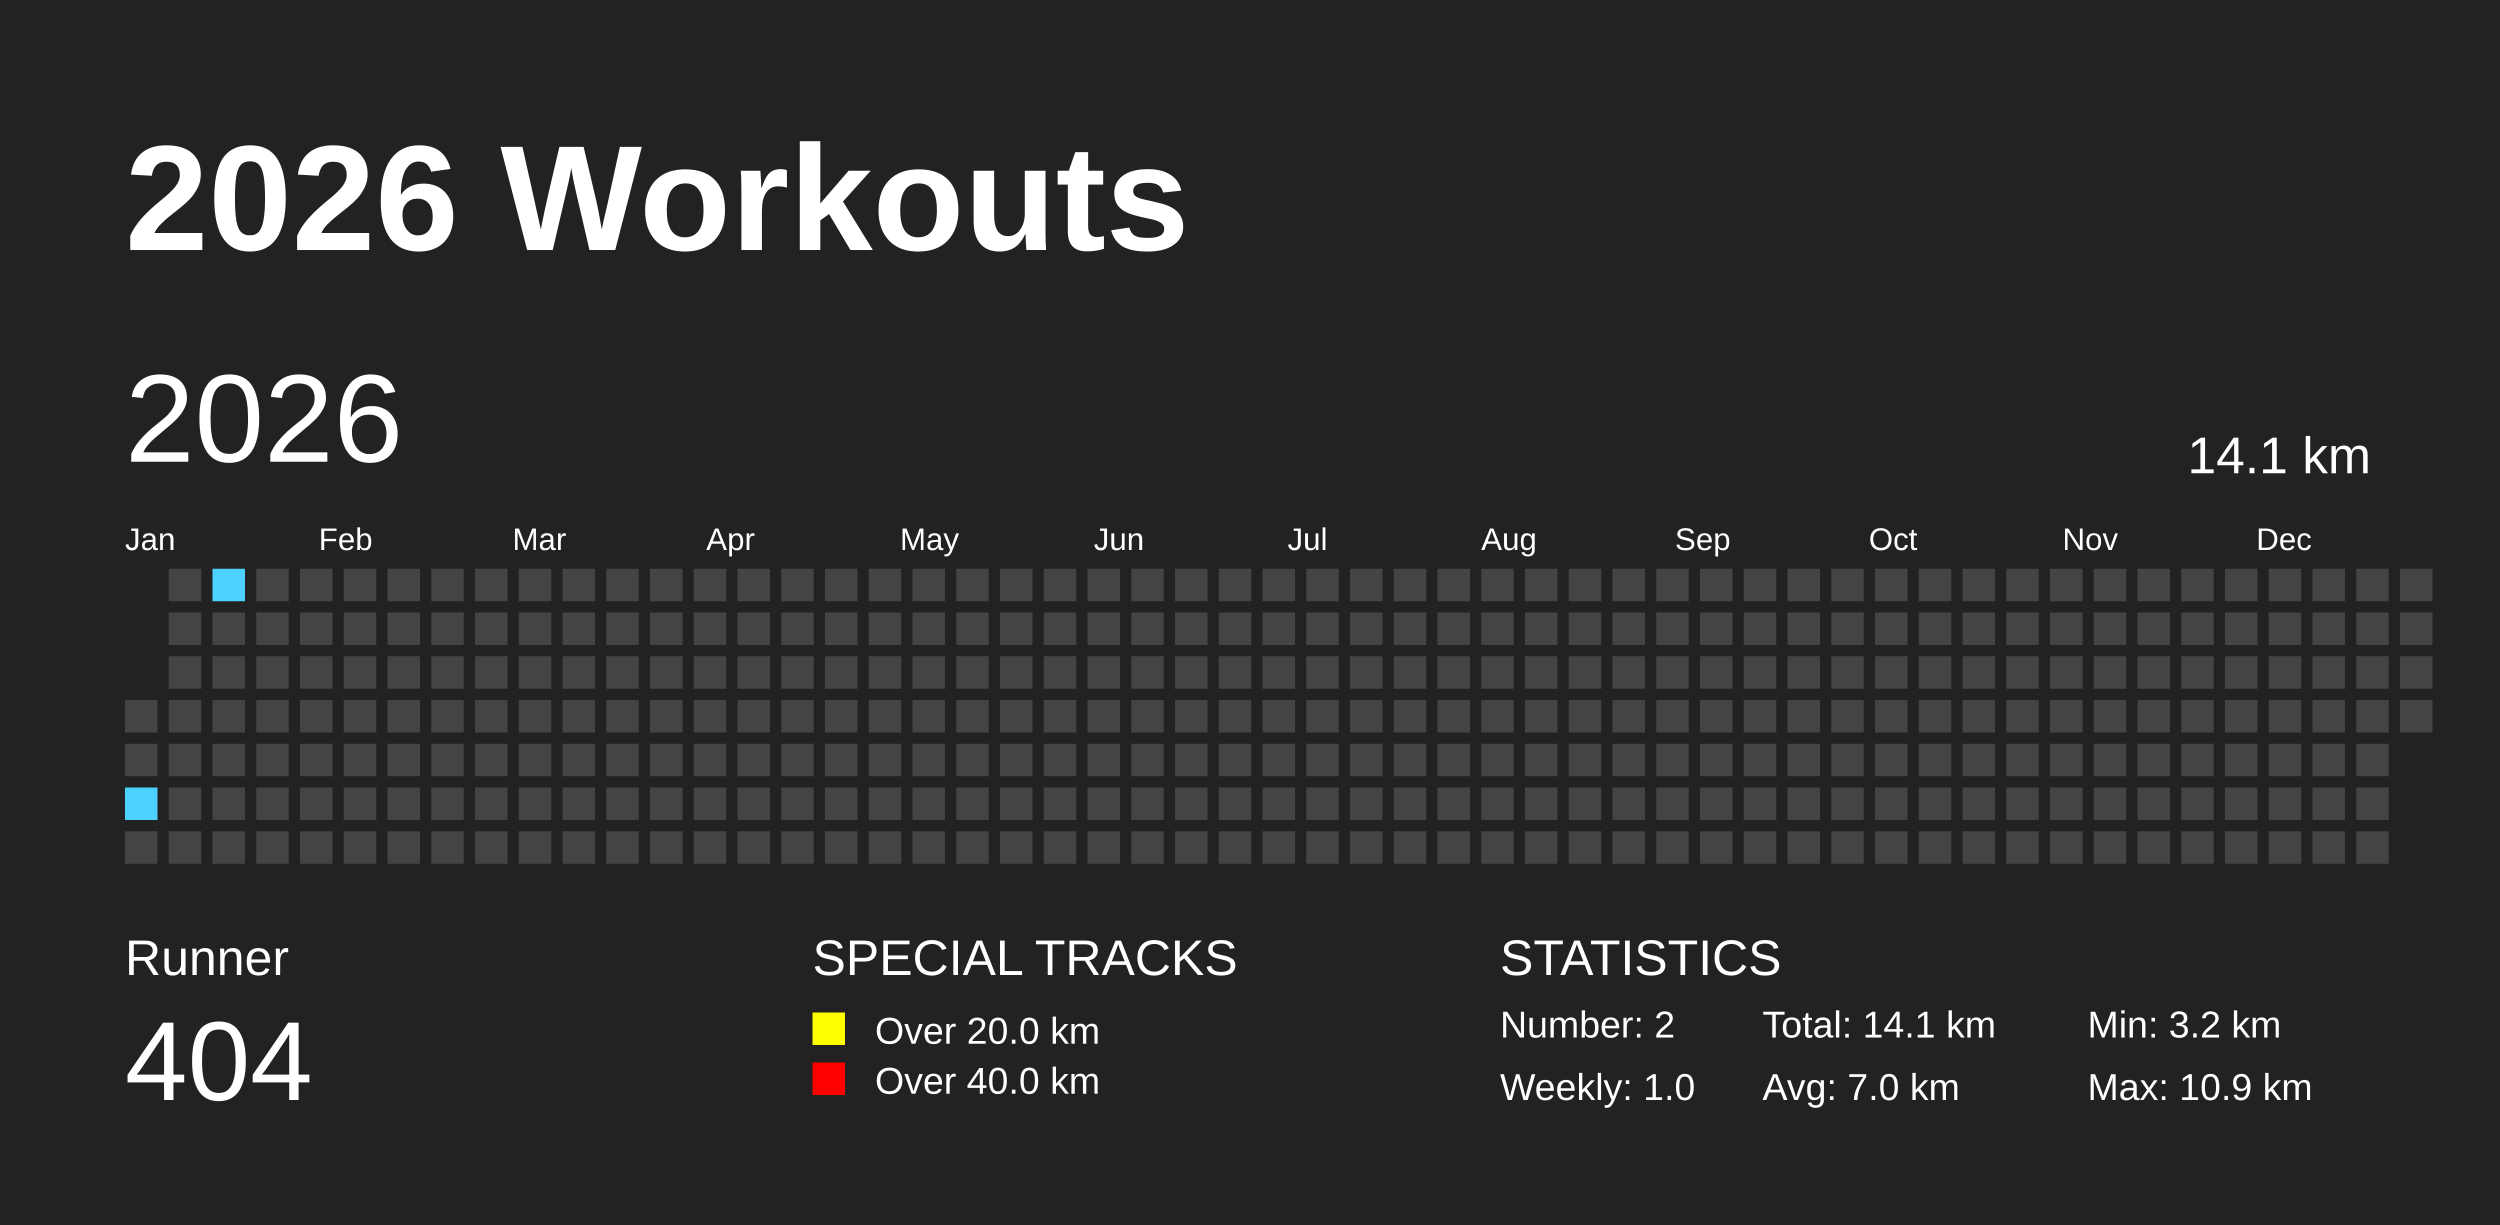
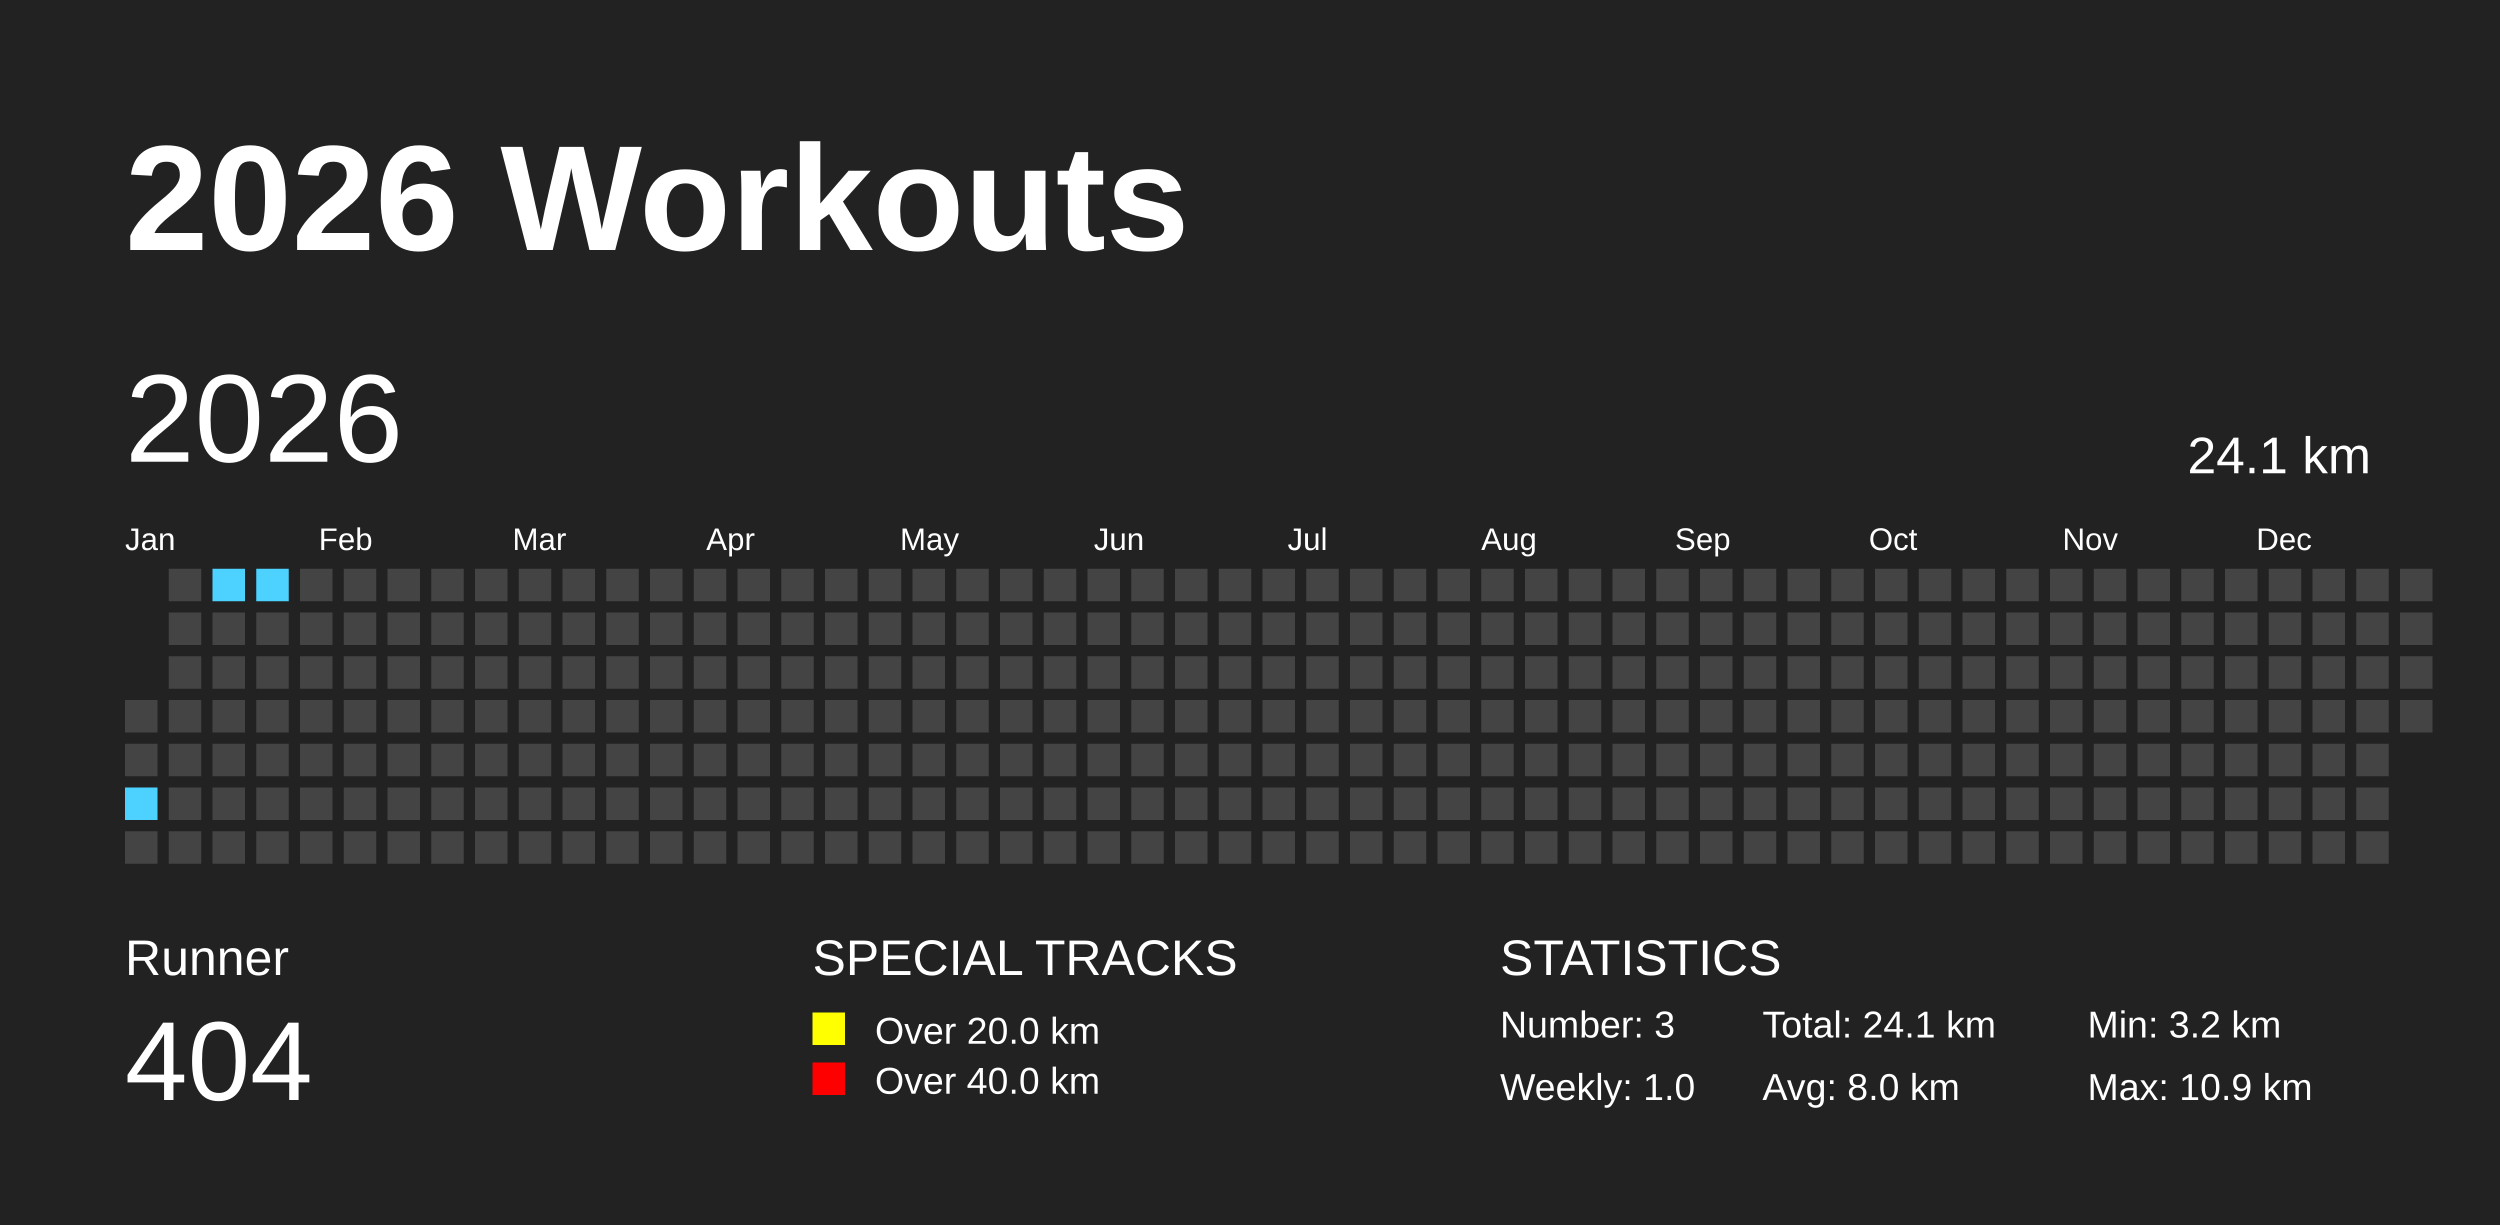
<svg xmlns="http://www.w3.org/2000/svg" baseProfile="full" height="98mm" version="1.1" viewBox="0,0,200,98" width="200mm">
  <defs />
  <rect fill="#222222" height="98" width="200" x="0" y="0" />
  <text fill="#FFFFFF" style="font-size:12px; font-family:Arial; font-weight:bold;" x="10" y="20">2026 Workouts</text>
  <text fill="#FFFFFF" style="font-size:4px; font-family:Arial" x="10" y="78">Runner</text>
  <text fill="#FFFFFF" style="font-size:9px; font-family:Arial" x="10" y="88">404</text>
  <text fill="#FFFFFF" style="font-size:4px; font-family:Arial" x="65" y="78">SPECIAL TRACKS</text>
  <rect fill="yellow" height="2.6" width="2.6" x="65" y="81" />
  <text fill="#FFFFFF" style="font-size:3px; font-family:Arial" x="70" y="83.5">Over 20.0 km</text>
  <rect fill="red" height="2.6" width="2.6" x="65" y="85" />
  <text fill="#FFFFFF" style="font-size:3px; font-family:Arial" x="70" y="87.5">Over 40.0 km</text>
  <text fill="#FFFFFF" style="font-size:4px; font-family:Arial" x="120" y="78">STATISTICS</text>
-   <text fill="#FFFFFF" style="font-size:3px; font-family:Arial" x="120" y="83">Number: 2</text>
+   <text fill="#FFFFFF" style="font-size:3px; font-family:Arial" x="120" y="83">Number: 3</text>
  <text fill="#FFFFFF" style="font-size:3px; font-family:Arial" x="120" y="88">Weekly: 1.0</text>
-   <text fill="#FFFFFF" style="font-size:3px; font-family:Arial" x="141" y="83">Total: 14.1 km</text>
-   <text fill="#FFFFFF" style="font-size:3px; font-family:Arial" x="141" y="88">Avg: 7.0 km</text>
+   <text fill="#FFFFFF" style="font-size:3px; font-family:Arial" x="141" y="83">Total: 24.1 km</text>
+   <text fill="#FFFFFF" style="font-size:3px; font-family:Arial" x="141" y="88">Avg: 8.0 km</text>
  <text fill="#FFFFFF" style="font-size:3px; font-family:Arial" x="167" y="83">Min: 3.2 km</text>
  <text fill="#FFFFFF" style="font-size:3px; font-family:Arial" x="167" y="88">Max: 10.9 km</text>
  <text dominant-baseline="hanging" fill="#FFFFFF" style="font-size:10.0px; font-family:Arial;" x="10" y="30">2026</text>
-   <text dominant-baseline="hanging" fill="#FFFFFF" style="font-size:4.125px; font-family:Arial;" x="175" y="35">14.1 km</text>
+   <text dominant-baseline="hanging" fill="#FFFFFF" style="font-size:4.125px; font-family:Arial;" x="175" y="35">24.1 km</text>
  <text fill="#FFFFFF" style="font-size:2.5px; font-family:Arial" x="10.0" y="44">Jan</text>
  <text fill="#FFFFFF" style="font-size:2.5px; font-family:Arial" x="25.5" y="44">Feb</text>
  <text fill="#FFFFFF" style="font-size:2.5px; font-family:Arial" x="41.0" y="44">Mar</text>
  <text fill="#FFFFFF" style="font-size:2.5px; font-family:Arial" x="56.5" y="44">Apr</text>
  <text fill="#FFFFFF" style="font-size:2.5px; font-family:Arial" x="72.0" y="44">May</text>
  <text fill="#FFFFFF" style="font-size:2.5px; font-family:Arial" x="87.5" y="44">Jun</text>
  <text fill="#FFFFFF" style="font-size:2.5px; font-family:Arial" x="103.0" y="44">Jul</text>
  <text fill="#FFFFFF" style="font-size:2.5px; font-family:Arial" x="118.5" y="44">Aug</text>
  <text fill="#FFFFFF" style="font-size:2.5px; font-family:Arial" x="134.0" y="44">Sep</text>
  <text fill="#FFFFFF" style="font-size:2.5px; font-family:Arial" x="149.5" y="44">Oct</text>
  <text fill="#FFFFFF" style="font-size:2.5px; font-family:Arial" x="165.0" y="44">Nov</text>
  <text fill="#FFFFFF" style="font-size:2.5px; font-family:Arial" x="180.5" y="44">Dec</text>
  <rect fill="#444444" height="2.6" width="2.6" x="10.0" y="56.0" />
  <rect fill="#444444" height="2.6" width="2.6" x="10.0" y="59.5" />
  <rect fill="#4DD2FF" height="2.6" width="2.6" x="10.0" y="63.0" />
  <rect fill="#444444" height="2.6" width="2.6" x="10.0" y="66.5" />
  <rect fill="#444444" height="2.6" width="2.6" x="13.5" y="45.5" />
  <rect fill="#444444" height="2.6" width="2.6" x="13.5" y="49.0" />
  <rect fill="#444444" height="2.6" width="2.6" x="13.5" y="52.5" />
  <rect fill="#444444" height="2.6" width="2.6" x="13.5" y="56.0" />
  <rect fill="#444444" height="2.6" width="2.6" x="13.5" y="59.5" />
  <rect fill="#444444" height="2.6" width="2.6" x="13.5" y="63.0" />
  <rect fill="#444444" height="2.6" width="2.6" x="13.5" y="66.5" />
  <rect fill="#4DD2FF" height="2.6" width="2.6" x="17.0" y="45.5" />
  <rect fill="#444444" height="2.6" width="2.6" x="17.0" y="49.0" />
  <rect fill="#444444" height="2.6" width="2.6" x="17.0" y="52.5" />
  <rect fill="#444444" height="2.6" width="2.6" x="17.0" y="56.0" />
  <rect fill="#444444" height="2.6" width="2.6" x="17.0" y="59.5" />
  <rect fill="#444444" height="2.6" width="2.6" x="17.0" y="63.0" />
  <rect fill="#444444" height="2.6" width="2.6" x="17.0" y="66.5" />
-   <rect fill="#444444" height="2.6" width="2.6" x="20.5" y="45.5" />
+   <rect fill="#4DD2FF" height="2.6" width="2.6" x="20.5" y="45.5" />
  <rect fill="#444444" height="2.6" width="2.6" x="20.5" y="49.0" />
  <rect fill="#444444" height="2.6" width="2.6" x="20.5" y="52.5" />
  <rect fill="#444444" height="2.6" width="2.6" x="20.5" y="56.0" />
  <rect fill="#444444" height="2.6" width="2.6" x="20.5" y="59.5" />
  <rect fill="#444444" height="2.6" width="2.6" x="20.5" y="63.0" />
  <rect fill="#444444" height="2.6" width="2.6" x="20.5" y="66.5" />
  <rect fill="#444444" height="2.6" width="2.6" x="24.0" y="45.5" />
  <rect fill="#444444" height="2.6" width="2.6" x="24.0" y="49.0" />
  <rect fill="#444444" height="2.6" width="2.6" x="24.0" y="52.5" />
  <rect fill="#444444" height="2.6" width="2.6" x="24.0" y="56.0" />
  <rect fill="#444444" height="2.6" width="2.6" x="24.0" y="59.5" />
  <rect fill="#444444" height="2.6" width="2.6" x="24.0" y="63.0" />
  <rect fill="#444444" height="2.6" width="2.6" x="24.0" y="66.5" />
  <rect fill="#444444" height="2.6" width="2.6" x="27.5" y="45.5" />
  <rect fill="#444444" height="2.6" width="2.6" x="27.5" y="49.0" />
  <rect fill="#444444" height="2.6" width="2.6" x="27.5" y="52.5" />
  <rect fill="#444444" height="2.6" width="2.6" x="27.5" y="56.0" />
  <rect fill="#444444" height="2.6" width="2.6" x="27.5" y="59.5" />
  <rect fill="#444444" height="2.6" width="2.6" x="27.5" y="63.0" />
  <rect fill="#444444" height="2.6" width="2.6" x="27.5" y="66.5" />
  <rect fill="#444444" height="2.6" width="2.6" x="31.0" y="45.5" />
  <rect fill="#444444" height="2.6" width="2.6" x="31.0" y="49.0" />
  <rect fill="#444444" height="2.6" width="2.6" x="31.0" y="52.5" />
  <rect fill="#444444" height="2.6" width="2.6" x="31.0" y="56.0" />
  <rect fill="#444444" height="2.6" width="2.6" x="31.0" y="59.5" />
  <rect fill="#444444" height="2.6" width="2.6" x="31.0" y="63.0" />
  <rect fill="#444444" height="2.6" width="2.6" x="31.0" y="66.5" />
  <rect fill="#444444" height="2.6" width="2.6" x="34.5" y="45.5" />
  <rect fill="#444444" height="2.6" width="2.6" x="34.5" y="49.0" />
  <rect fill="#444444" height="2.6" width="2.6" x="34.5" y="52.5" />
  <rect fill="#444444" height="2.6" width="2.6" x="34.5" y="56.0" />
  <rect fill="#444444" height="2.6" width="2.6" x="34.5" y="59.5" />
  <rect fill="#444444" height="2.6" width="2.6" x="34.5" y="63.0" />
  <rect fill="#444444" height="2.6" width="2.6" x="34.5" y="66.5" />
  <rect fill="#444444" height="2.6" width="2.6" x="38.0" y="45.5" />
  <rect fill="#444444" height="2.6" width="2.6" x="38.0" y="49.0" />
  <rect fill="#444444" height="2.6" width="2.6" x="38.0" y="52.5" />
  <rect fill="#444444" height="2.6" width="2.6" x="38.0" y="56.0" />
  <rect fill="#444444" height="2.6" width="2.6" x="38.0" y="59.5" />
  <rect fill="#444444" height="2.6" width="2.6" x="38.0" y="63.0" />
  <rect fill="#444444" height="2.6" width="2.6" x="38.0" y="66.5" />
  <rect fill="#444444" height="2.6" width="2.6" x="41.5" y="45.5" />
  <rect fill="#444444" height="2.6" width="2.6" x="41.5" y="49.0" />
  <rect fill="#444444" height="2.6" width="2.6" x="41.5" y="52.5" />
  <rect fill="#444444" height="2.6" width="2.6" x="41.5" y="56.0" />
  <rect fill="#444444" height="2.6" width="2.6" x="41.5" y="59.5" />
  <rect fill="#444444" height="2.6" width="2.6" x="41.5" y="63.0" />
  <rect fill="#444444" height="2.6" width="2.6" x="41.5" y="66.5" />
  <rect fill="#444444" height="2.6" width="2.6" x="45.0" y="45.5" />
  <rect fill="#444444" height="2.6" width="2.6" x="45.0" y="49.0" />
  <rect fill="#444444" height="2.6" width="2.6" x="45.0" y="52.5" />
  <rect fill="#444444" height="2.6" width="2.6" x="45.0" y="56.0" />
  <rect fill="#444444" height="2.6" width="2.6" x="45.0" y="59.5" />
  <rect fill="#444444" height="2.6" width="2.6" x="45.0" y="63.0" />
  <rect fill="#444444" height="2.6" width="2.6" x="45.0" y="66.5" />
  <rect fill="#444444" height="2.6" width="2.6" x="48.5" y="45.5" />
  <rect fill="#444444" height="2.6" width="2.6" x="48.5" y="49.0" />
  <rect fill="#444444" height="2.6" width="2.6" x="48.5" y="52.5" />
  <rect fill="#444444" height="2.6" width="2.6" x="48.5" y="56.0" />
  <rect fill="#444444" height="2.6" width="2.6" x="48.5" y="59.5" />
  <rect fill="#444444" height="2.6" width="2.6" x="48.5" y="63.0" />
  <rect fill="#444444" height="2.6" width="2.6" x="48.5" y="66.5" />
  <rect fill="#444444" height="2.6" width="2.6" x="52.0" y="45.5" />
  <rect fill="#444444" height="2.6" width="2.6" x="52.0" y="49.0" />
  <rect fill="#444444" height="2.6" width="2.6" x="52.0" y="52.5" />
  <rect fill="#444444" height="2.6" width="2.6" x="52.0" y="56.0" />
  <rect fill="#444444" height="2.6" width="2.6" x="52.0" y="59.5" />
  <rect fill="#444444" height="2.6" width="2.6" x="52.0" y="63.0" />
  <rect fill="#444444" height="2.6" width="2.6" x="52.0" y="66.5" />
  <rect fill="#444444" height="2.6" width="2.6" x="55.5" y="45.5" />
  <rect fill="#444444" height="2.6" width="2.6" x="55.5" y="49.0" />
  <rect fill="#444444" height="2.6" width="2.6" x="55.5" y="52.5" />
  <rect fill="#444444" height="2.6" width="2.6" x="55.5" y="56.0" />
  <rect fill="#444444" height="2.6" width="2.6" x="55.5" y="59.5" />
  <rect fill="#444444" height="2.6" width="2.6" x="55.5" y="63.0" />
  <rect fill="#444444" height="2.6" width="2.6" x="55.5" y="66.5" />
  <rect fill="#444444" height="2.6" width="2.6" x="59.0" y="45.5" />
  <rect fill="#444444" height="2.6" width="2.6" x="59.0" y="49.0" />
  <rect fill="#444444" height="2.6" width="2.6" x="59.0" y="52.5" />
  <rect fill="#444444" height="2.6" width="2.6" x="59.0" y="56.0" />
  <rect fill="#444444" height="2.6" width="2.6" x="59.0" y="59.5" />
  <rect fill="#444444" height="2.6" width="2.6" x="59.0" y="63.0" />
  <rect fill="#444444" height="2.6" width="2.6" x="59.0" y="66.5" />
  <rect fill="#444444" height="2.6" width="2.6" x="62.5" y="45.5" />
  <rect fill="#444444" height="2.6" width="2.6" x="62.5" y="49.0" />
  <rect fill="#444444" height="2.6" width="2.6" x="62.5" y="52.5" />
  <rect fill="#444444" height="2.6" width="2.6" x="62.5" y="56.0" />
  <rect fill="#444444" height="2.6" width="2.6" x="62.5" y="59.5" />
  <rect fill="#444444" height="2.6" width="2.6" x="62.5" y="63.0" />
  <rect fill="#444444" height="2.6" width="2.6" x="62.5" y="66.5" />
  <rect fill="#444444" height="2.6" width="2.6" x="66.0" y="45.5" />
  <rect fill="#444444" height="2.6" width="2.6" x="66.0" y="49.0" />
  <rect fill="#444444" height="2.6" width="2.6" x="66.0" y="52.5" />
  <rect fill="#444444" height="2.6" width="2.6" x="66.0" y="56.0" />
  <rect fill="#444444" height="2.6" width="2.6" x="66.0" y="59.5" />
  <rect fill="#444444" height="2.6" width="2.6" x="66.0" y="63.0" />
  <rect fill="#444444" height="2.6" width="2.6" x="66.0" y="66.5" />
  <rect fill="#444444" height="2.6" width="2.6" x="69.5" y="45.5" />
  <rect fill="#444444" height="2.6" width="2.6" x="69.5" y="49.0" />
  <rect fill="#444444" height="2.6" width="2.6" x="69.5" y="52.5" />
  <rect fill="#444444" height="2.6" width="2.6" x="69.5" y="56.0" />
  <rect fill="#444444" height="2.6" width="2.6" x="69.5" y="59.5" />
  <rect fill="#444444" height="2.6" width="2.6" x="69.5" y="63.0" />
  <rect fill="#444444" height="2.6" width="2.6" x="69.5" y="66.5" />
  <rect fill="#444444" height="2.6" width="2.6" x="73.0" y="45.5" />
  <rect fill="#444444" height="2.6" width="2.6" x="73.0" y="49.0" />
  <rect fill="#444444" height="2.6" width="2.6" x="73.0" y="52.5" />
  <rect fill="#444444" height="2.6" width="2.6" x="73.0" y="56.0" />
  <rect fill="#444444" height="2.6" width="2.6" x="73.0" y="59.5" />
  <rect fill="#444444" height="2.6" width="2.6" x="73.0" y="63.0" />
  <rect fill="#444444" height="2.6" width="2.6" x="73.0" y="66.5" />
  <rect fill="#444444" height="2.6" width="2.6" x="76.5" y="45.5" />
  <rect fill="#444444" height="2.6" width="2.6" x="76.5" y="49.0" />
  <rect fill="#444444" height="2.6" width="2.6" x="76.5" y="52.5" />
  <rect fill="#444444" height="2.6" width="2.6" x="76.5" y="56.0" />
  <rect fill="#444444" height="2.6" width="2.6" x="76.5" y="59.5" />
  <rect fill="#444444" height="2.6" width="2.6" x="76.5" y="63.0" />
  <rect fill="#444444" height="2.6" width="2.6" x="76.5" y="66.5" />
  <rect fill="#444444" height="2.6" width="2.6" x="80.0" y="45.5" />
  <rect fill="#444444" height="2.6" width="2.6" x="80.0" y="49.0" />
  <rect fill="#444444" height="2.6" width="2.6" x="80.0" y="52.5" />
  <rect fill="#444444" height="2.6" width="2.6" x="80.0" y="56.0" />
  <rect fill="#444444" height="2.6" width="2.6" x="80.0" y="59.5" />
  <rect fill="#444444" height="2.6" width="2.6" x="80.0" y="63.0" />
  <rect fill="#444444" height="2.6" width="2.6" x="80.0" y="66.5" />
  <rect fill="#444444" height="2.6" width="2.6" x="83.5" y="45.5" />
  <rect fill="#444444" height="2.6" width="2.6" x="83.5" y="49.0" />
  <rect fill="#444444" height="2.6" width="2.6" x="83.5" y="52.5" />
  <rect fill="#444444" height="2.6" width="2.6" x="83.5" y="56.0" />
  <rect fill="#444444" height="2.6" width="2.6" x="83.5" y="59.5" />
  <rect fill="#444444" height="2.6" width="2.6" x="83.5" y="63.0" />
  <rect fill="#444444" height="2.6" width="2.6" x="83.5" y="66.5" />
  <rect fill="#444444" height="2.6" width="2.6" x="87.0" y="45.5" />
  <rect fill="#444444" height="2.6" width="2.6" x="87.0" y="49.0" />
  <rect fill="#444444" height="2.6" width="2.6" x="87.0" y="52.5" />
  <rect fill="#444444" height="2.6" width="2.6" x="87.0" y="56.0" />
  <rect fill="#444444" height="2.6" width="2.6" x="87.0" y="59.5" />
  <rect fill="#444444" height="2.6" width="2.6" x="87.0" y="63.0" />
  <rect fill="#444444" height="2.6" width="2.6" x="87.0" y="66.5" />
  <rect fill="#444444" height="2.6" width="2.6" x="90.5" y="45.5" />
  <rect fill="#444444" height="2.6" width="2.6" x="90.5" y="49.0" />
  <rect fill="#444444" height="2.6" width="2.6" x="90.5" y="52.5" />
  <rect fill="#444444" height="2.6" width="2.6" x="90.5" y="56.0" />
  <rect fill="#444444" height="2.6" width="2.6" x="90.5" y="59.5" />
  <rect fill="#444444" height="2.6" width="2.6" x="90.5" y="63.0" />
  <rect fill="#444444" height="2.6" width="2.6" x="90.5" y="66.5" />
  <rect fill="#444444" height="2.6" width="2.6" x="94.0" y="45.5" />
  <rect fill="#444444" height="2.6" width="2.6" x="94.0" y="49.0" />
  <rect fill="#444444" height="2.6" width="2.6" x="94.0" y="52.5" />
  <rect fill="#444444" height="2.6" width="2.6" x="94.0" y="56.0" />
  <rect fill="#444444" height="2.6" width="2.6" x="94.0" y="59.5" />
  <rect fill="#444444" height="2.6" width="2.6" x="94.0" y="63.0" />
  <rect fill="#444444" height="2.6" width="2.6" x="94.0" y="66.5" />
  <rect fill="#444444" height="2.6" width="2.6" x="97.5" y="45.5" />
  <rect fill="#444444" height="2.6" width="2.6" x="97.5" y="49.0" />
  <rect fill="#444444" height="2.6" width="2.6" x="97.5" y="52.5" />
  <rect fill="#444444" height="2.6" width="2.6" x="97.5" y="56.0" />
  <rect fill="#444444" height="2.6" width="2.6" x="97.5" y="59.5" />
  <rect fill="#444444" height="2.6" width="2.6" x="97.5" y="63.0" />
  <rect fill="#444444" height="2.6" width="2.6" x="97.5" y="66.5" />
  <rect fill="#444444" height="2.6" width="2.6" x="101.0" y="45.5" />
  <rect fill="#444444" height="2.6" width="2.6" x="101.0" y="49.0" />
  <rect fill="#444444" height="2.6" width="2.6" x="101.0" y="52.5" />
  <rect fill="#444444" height="2.6" width="2.6" x="101.0" y="56.0" />
  <rect fill="#444444" height="2.6" width="2.6" x="101.0" y="59.5" />
  <rect fill="#444444" height="2.6" width="2.6" x="101.0" y="63.0" />
  <rect fill="#444444" height="2.6" width="2.6" x="101.0" y="66.5" />
  <rect fill="#444444" height="2.6" width="2.6" x="104.5" y="45.5" />
  <rect fill="#444444" height="2.6" width="2.6" x="104.5" y="49.0" />
  <rect fill="#444444" height="2.6" width="2.6" x="104.5" y="52.5" />
  <rect fill="#444444" height="2.6" width="2.6" x="104.5" y="56.0" />
  <rect fill="#444444" height="2.6" width="2.6" x="104.5" y="59.5" />
  <rect fill="#444444" height="2.6" width="2.6" x="104.5" y="63.0" />
  <rect fill="#444444" height="2.6" width="2.6" x="104.5" y="66.5" />
  <rect fill="#444444" height="2.6" width="2.6" x="108.0" y="45.5" />
  <rect fill="#444444" height="2.6" width="2.6" x="108.0" y="49.0" />
  <rect fill="#444444" height="2.6" width="2.6" x="108.0" y="52.5" />
  <rect fill="#444444" height="2.6" width="2.6" x="108.0" y="56.0" />
  <rect fill="#444444" height="2.6" width="2.6" x="108.0" y="59.5" />
  <rect fill="#444444" height="2.6" width="2.6" x="108.0" y="63.0" />
  <rect fill="#444444" height="2.6" width="2.6" x="108.0" y="66.5" />
  <rect fill="#444444" height="2.6" width="2.6" x="111.5" y="45.5" />
  <rect fill="#444444" height="2.6" width="2.6" x="111.5" y="49.0" />
  <rect fill="#444444" height="2.6" width="2.6" x="111.5" y="52.5" />
  <rect fill="#444444" height="2.6" width="2.6" x="111.5" y="56.0" />
  <rect fill="#444444" height="2.6" width="2.6" x="111.5" y="59.5" />
  <rect fill="#444444" height="2.6" width="2.6" x="111.5" y="63.0" />
  <rect fill="#444444" height="2.6" width="2.6" x="111.5" y="66.5" />
  <rect fill="#444444" height="2.6" width="2.6" x="115.0" y="45.5" />
  <rect fill="#444444" height="2.6" width="2.6" x="115.0" y="49.0" />
  <rect fill="#444444" height="2.6" width="2.6" x="115.0" y="52.5" />
  <rect fill="#444444" height="2.6" width="2.6" x="115.0" y="56.0" />
  <rect fill="#444444" height="2.6" width="2.6" x="115.0" y="59.5" />
  <rect fill="#444444" height="2.6" width="2.6" x="115.0" y="63.0" />
  <rect fill="#444444" height="2.6" width="2.6" x="115.0" y="66.5" />
  <rect fill="#444444" height="2.6" width="2.6" x="118.5" y="45.5" />
  <rect fill="#444444" height="2.6" width="2.6" x="118.5" y="49.0" />
  <rect fill="#444444" height="2.6" width="2.6" x="118.5" y="52.5" />
  <rect fill="#444444" height="2.6" width="2.6" x="118.5" y="56.0" />
  <rect fill="#444444" height="2.6" width="2.6" x="118.5" y="59.5" />
  <rect fill="#444444" height="2.6" width="2.6" x="118.5" y="63.0" />
  <rect fill="#444444" height="2.6" width="2.6" x="118.5" y="66.5" />
  <rect fill="#444444" height="2.6" width="2.6" x="122.0" y="45.5" />
  <rect fill="#444444" height="2.6" width="2.6" x="122.0" y="49.0" />
  <rect fill="#444444" height="2.6" width="2.6" x="122.0" y="52.5" />
  <rect fill="#444444" height="2.6" width="2.6" x="122.0" y="56.0" />
  <rect fill="#444444" height="2.6" width="2.6" x="122.0" y="59.5" />
  <rect fill="#444444" height="2.6" width="2.6" x="122.0" y="63.0" />
  <rect fill="#444444" height="2.6" width="2.6" x="122.0" y="66.5" />
  <rect fill="#444444" height="2.6" width="2.6" x="125.5" y="45.5" />
  <rect fill="#444444" height="2.6" width="2.6" x="125.5" y="49.0" />
  <rect fill="#444444" height="2.6" width="2.6" x="125.5" y="52.5" />
  <rect fill="#444444" height="2.6" width="2.6" x="125.5" y="56.0" />
  <rect fill="#444444" height="2.6" width="2.6" x="125.5" y="59.5" />
  <rect fill="#444444" height="2.6" width="2.6" x="125.5" y="63.0" />
  <rect fill="#444444" height="2.6" width="2.6" x="125.5" y="66.5" />
  <rect fill="#444444" height="2.6" width="2.6" x="129.0" y="45.5" />
  <rect fill="#444444" height="2.6" width="2.6" x="129.0" y="49.0" />
  <rect fill="#444444" height="2.6" width="2.6" x="129.0" y="52.5" />
  <rect fill="#444444" height="2.6" width="2.6" x="129.0" y="56.0" />
  <rect fill="#444444" height="2.6" width="2.6" x="129.0" y="59.5" />
  <rect fill="#444444" height="2.6" width="2.6" x="129.0" y="63.0" />
  <rect fill="#444444" height="2.6" width="2.6" x="129.0" y="66.5" />
  <rect fill="#444444" height="2.6" width="2.6" x="132.5" y="45.5" />
  <rect fill="#444444" height="2.6" width="2.6" x="132.5" y="49.0" />
  <rect fill="#444444" height="2.6" width="2.6" x="132.5" y="52.5" />
  <rect fill="#444444" height="2.6" width="2.6" x="132.5" y="56.0" />
  <rect fill="#444444" height="2.6" width="2.6" x="132.5" y="59.5" />
  <rect fill="#444444" height="2.6" width="2.6" x="132.5" y="63.0" />
  <rect fill="#444444" height="2.6" width="2.6" x="132.5" y="66.5" />
  <rect fill="#444444" height="2.6" width="2.6" x="136.0" y="45.5" />
  <rect fill="#444444" height="2.6" width="2.6" x="136.0" y="49.0" />
  <rect fill="#444444" height="2.6" width="2.6" x="136.0" y="52.5" />
  <rect fill="#444444" height="2.6" width="2.6" x="136.0" y="56.0" />
  <rect fill="#444444" height="2.6" width="2.6" x="136.0" y="59.5" />
  <rect fill="#444444" height="2.6" width="2.6" x="136.0" y="63.0" />
  <rect fill="#444444" height="2.6" width="2.6" x="136.0" y="66.5" />
  <rect fill="#444444" height="2.6" width="2.6" x="139.5" y="45.5" />
  <rect fill="#444444" height="2.6" width="2.6" x="139.5" y="49.0" />
  <rect fill="#444444" height="2.6" width="2.6" x="139.5" y="52.5" />
  <rect fill="#444444" height="2.6" width="2.6" x="139.5" y="56.0" />
  <rect fill="#444444" height="2.6" width="2.6" x="139.5" y="59.5" />
  <rect fill="#444444" height="2.6" width="2.6" x="139.5" y="63.0" />
  <rect fill="#444444" height="2.6" width="2.6" x="139.5" y="66.5" />
  <rect fill="#444444" height="2.6" width="2.6" x="143.0" y="45.5" />
  <rect fill="#444444" height="2.6" width="2.6" x="143.0" y="49.0" />
  <rect fill="#444444" height="2.6" width="2.6" x="143.0" y="52.5" />
  <rect fill="#444444" height="2.6" width="2.6" x="143.0" y="56.0" />
  <rect fill="#444444" height="2.6" width="2.6" x="143.0" y="59.5" />
  <rect fill="#444444" height="2.6" width="2.6" x="143.0" y="63.0" />
  <rect fill="#444444" height="2.6" width="2.6" x="143.0" y="66.5" />
  <rect fill="#444444" height="2.6" width="2.6" x="146.5" y="45.5" />
  <rect fill="#444444" height="2.6" width="2.6" x="146.5" y="49.0" />
  <rect fill="#444444" height="2.6" width="2.6" x="146.5" y="52.5" />
  <rect fill="#444444" height="2.6" width="2.6" x="146.5" y="56.0" />
  <rect fill="#444444" height="2.6" width="2.6" x="146.5" y="59.5" />
  <rect fill="#444444" height="2.6" width="2.6" x="146.5" y="63.0" />
  <rect fill="#444444" height="2.6" width="2.6" x="146.5" y="66.5" />
  <rect fill="#444444" height="2.6" width="2.6" x="150.0" y="45.5" />
  <rect fill="#444444" height="2.6" width="2.6" x="150.0" y="49.0" />
  <rect fill="#444444" height="2.6" width="2.6" x="150.0" y="52.5" />
  <rect fill="#444444" height="2.6" width="2.6" x="150.0" y="56.0" />
  <rect fill="#444444" height="2.6" width="2.6" x="150.0" y="59.5" />
  <rect fill="#444444" height="2.6" width="2.6" x="150.0" y="63.0" />
  <rect fill="#444444" height="2.6" width="2.6" x="150.0" y="66.5" />
  <rect fill="#444444" height="2.6" width="2.6" x="153.5" y="45.5" />
  <rect fill="#444444" height="2.6" width="2.6" x="153.5" y="49.0" />
  <rect fill="#444444" height="2.6" width="2.6" x="153.5" y="52.5" />
  <rect fill="#444444" height="2.6" width="2.6" x="153.5" y="56.0" />
  <rect fill="#444444" height="2.6" width="2.6" x="153.5" y="59.5" />
  <rect fill="#444444" height="2.6" width="2.6" x="153.5" y="63.0" />
  <rect fill="#444444" height="2.6" width="2.6" x="153.5" y="66.5" />
  <rect fill="#444444" height="2.6" width="2.6" x="157.0" y="45.5" />
  <rect fill="#444444" height="2.6" width="2.6" x="157.0" y="49.0" />
  <rect fill="#444444" height="2.6" width="2.6" x="157.0" y="52.5" />
  <rect fill="#444444" height="2.6" width="2.6" x="157.0" y="56.0" />
  <rect fill="#444444" height="2.6" width="2.6" x="157.0" y="59.5" />
  <rect fill="#444444" height="2.6" width="2.6" x="157.0" y="63.0" />
  <rect fill="#444444" height="2.6" width="2.6" x="157.0" y="66.5" />
  <rect fill="#444444" height="2.6" width="2.6" x="160.5" y="45.5" />
  <rect fill="#444444" height="2.6" width="2.6" x="160.5" y="49.0" />
  <rect fill="#444444" height="2.6" width="2.6" x="160.5" y="52.5" />
  <rect fill="#444444" height="2.6" width="2.6" x="160.5" y="56.0" />
  <rect fill="#444444" height="2.6" width="2.6" x="160.5" y="59.5" />
  <rect fill="#444444" height="2.6" width="2.6" x="160.5" y="63.0" />
  <rect fill="#444444" height="2.6" width="2.6" x="160.5" y="66.5" />
  <rect fill="#444444" height="2.6" width="2.6" x="164.0" y="45.5" />
  <rect fill="#444444" height="2.6" width="2.6" x="164.0" y="49.0" />
  <rect fill="#444444" height="2.6" width="2.6" x="164.0" y="52.5" />
  <rect fill="#444444" height="2.6" width="2.6" x="164.0" y="56.0" />
  <rect fill="#444444" height="2.6" width="2.6" x="164.0" y="59.5" />
  <rect fill="#444444" height="2.6" width="2.6" x="164.0" y="63.0" />
  <rect fill="#444444" height="2.6" width="2.6" x="164.0" y="66.5" />
  <rect fill="#444444" height="2.6" width="2.6" x="167.5" y="45.5" />
  <rect fill="#444444" height="2.6" width="2.6" x="167.5" y="49.0" />
  <rect fill="#444444" height="2.6" width="2.6" x="167.5" y="52.5" />
  <rect fill="#444444" height="2.6" width="2.6" x="167.5" y="56.0" />
  <rect fill="#444444" height="2.6" width="2.6" x="167.5" y="59.5" />
  <rect fill="#444444" height="2.6" width="2.6" x="167.5" y="63.0" />
  <rect fill="#444444" height="2.6" width="2.6" x="167.5" y="66.5" />
  <rect fill="#444444" height="2.6" width="2.6" x="171.0" y="45.5" />
  <rect fill="#444444" height="2.6" width="2.6" x="171.0" y="49.0" />
  <rect fill="#444444" height="2.6" width="2.6" x="171.0" y="52.5" />
  <rect fill="#444444" height="2.6" width="2.6" x="171.0" y="56.0" />
  <rect fill="#444444" height="2.6" width="2.6" x="171.0" y="59.5" />
  <rect fill="#444444" height="2.6" width="2.6" x="171.0" y="63.0" />
  <rect fill="#444444" height="2.6" width="2.6" x="171.0" y="66.5" />
  <rect fill="#444444" height="2.6" width="2.6" x="174.5" y="45.5" />
  <rect fill="#444444" height="2.6" width="2.6" x="174.5" y="49.0" />
  <rect fill="#444444" height="2.6" width="2.6" x="174.5" y="52.5" />
  <rect fill="#444444" height="2.6" width="2.6" x="174.5" y="56.0" />
  <rect fill="#444444" height="2.6" width="2.6" x="174.5" y="59.5" />
  <rect fill="#444444" height="2.6" width="2.6" x="174.5" y="63.0" />
  <rect fill="#444444" height="2.6" width="2.6" x="174.5" y="66.5" />
  <rect fill="#444444" height="2.6" width="2.6" x="178.0" y="45.5" />
  <rect fill="#444444" height="2.6" width="2.6" x="178.0" y="49.0" />
  <rect fill="#444444" height="2.6" width="2.6" x="178.0" y="52.5" />
  <rect fill="#444444" height="2.6" width="2.6" x="178.0" y="56.0" />
  <rect fill="#444444" height="2.6" width="2.6" x="178.0" y="59.5" />
  <rect fill="#444444" height="2.6" width="2.6" x="178.0" y="63.0" />
  <rect fill="#444444" height="2.6" width="2.6" x="178.0" y="66.5" />
  <rect fill="#444444" height="2.6" width="2.6" x="181.5" y="45.5" />
  <rect fill="#444444" height="2.6" width="2.6" x="181.5" y="49.0" />
  <rect fill="#444444" height="2.6" width="2.6" x="181.5" y="52.5" />
  <rect fill="#444444" height="2.6" width="2.6" x="181.5" y="56.0" />
  <rect fill="#444444" height="2.6" width="2.6" x="181.5" y="59.5" />
  <rect fill="#444444" height="2.6" width="2.6" x="181.5" y="63.0" />
  <rect fill="#444444" height="2.6" width="2.6" x="181.5" y="66.5" />
  <rect fill="#444444" height="2.6" width="2.6" x="185.0" y="45.5" />
  <rect fill="#444444" height="2.6" width="2.6" x="185.0" y="49.0" />
  <rect fill="#444444" height="2.6" width="2.6" x="185.0" y="52.5" />
  <rect fill="#444444" height="2.6" width="2.6" x="185.0" y="56.0" />
  <rect fill="#444444" height="2.6" width="2.6" x="185.0" y="59.5" />
  <rect fill="#444444" height="2.6" width="2.6" x="185.0" y="63.0" />
  <rect fill="#444444" height="2.6" width="2.6" x="185.0" y="66.5" />
  <rect fill="#444444" height="2.6" width="2.6" x="188.5" y="45.5" />
  <rect fill="#444444" height="2.6" width="2.6" x="188.5" y="49.0" />
  <rect fill="#444444" height="2.6" width="2.6" x="188.5" y="52.5" />
  <rect fill="#444444" height="2.6" width="2.6" x="188.5" y="56.0" />
  <rect fill="#444444" height="2.6" width="2.6" x="188.5" y="59.5" />
  <rect fill="#444444" height="2.6" width="2.6" x="188.5" y="63.0" />
  <rect fill="#444444" height="2.6" width="2.6" x="188.5" y="66.5" />
  <rect fill="#444444" height="2.6" width="2.6" x="192.0" y="45.5" />
  <rect fill="#444444" height="2.6" width="2.6" x="192.0" y="49.0" />
  <rect fill="#444444" height="2.6" width="2.6" x="192.0" y="52.5" />
  <rect fill="#444444" height="2.6" width="2.6" x="192.0" y="56.0" />
</svg>
